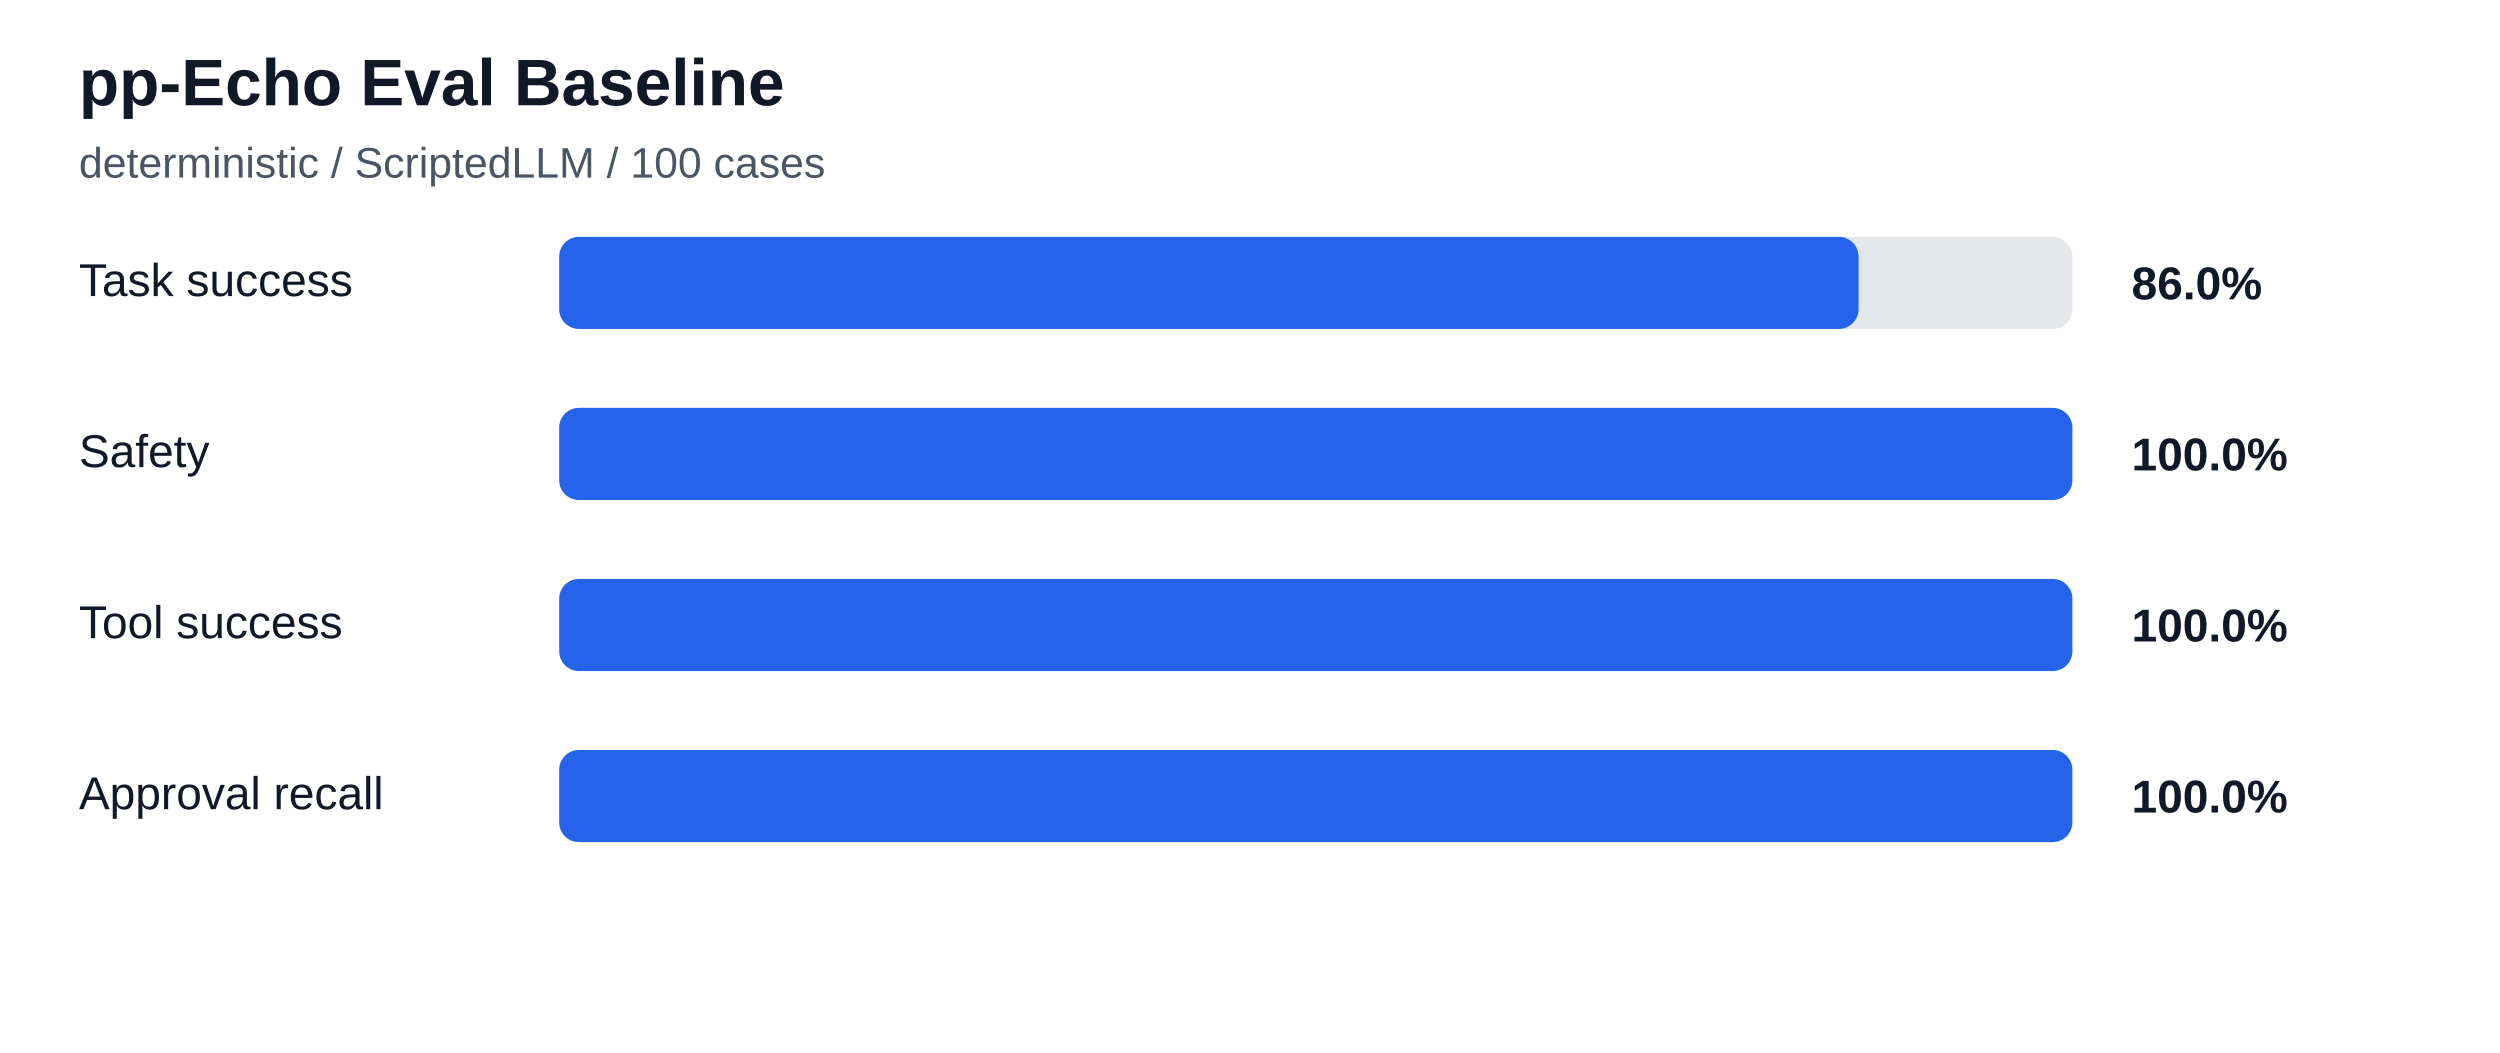
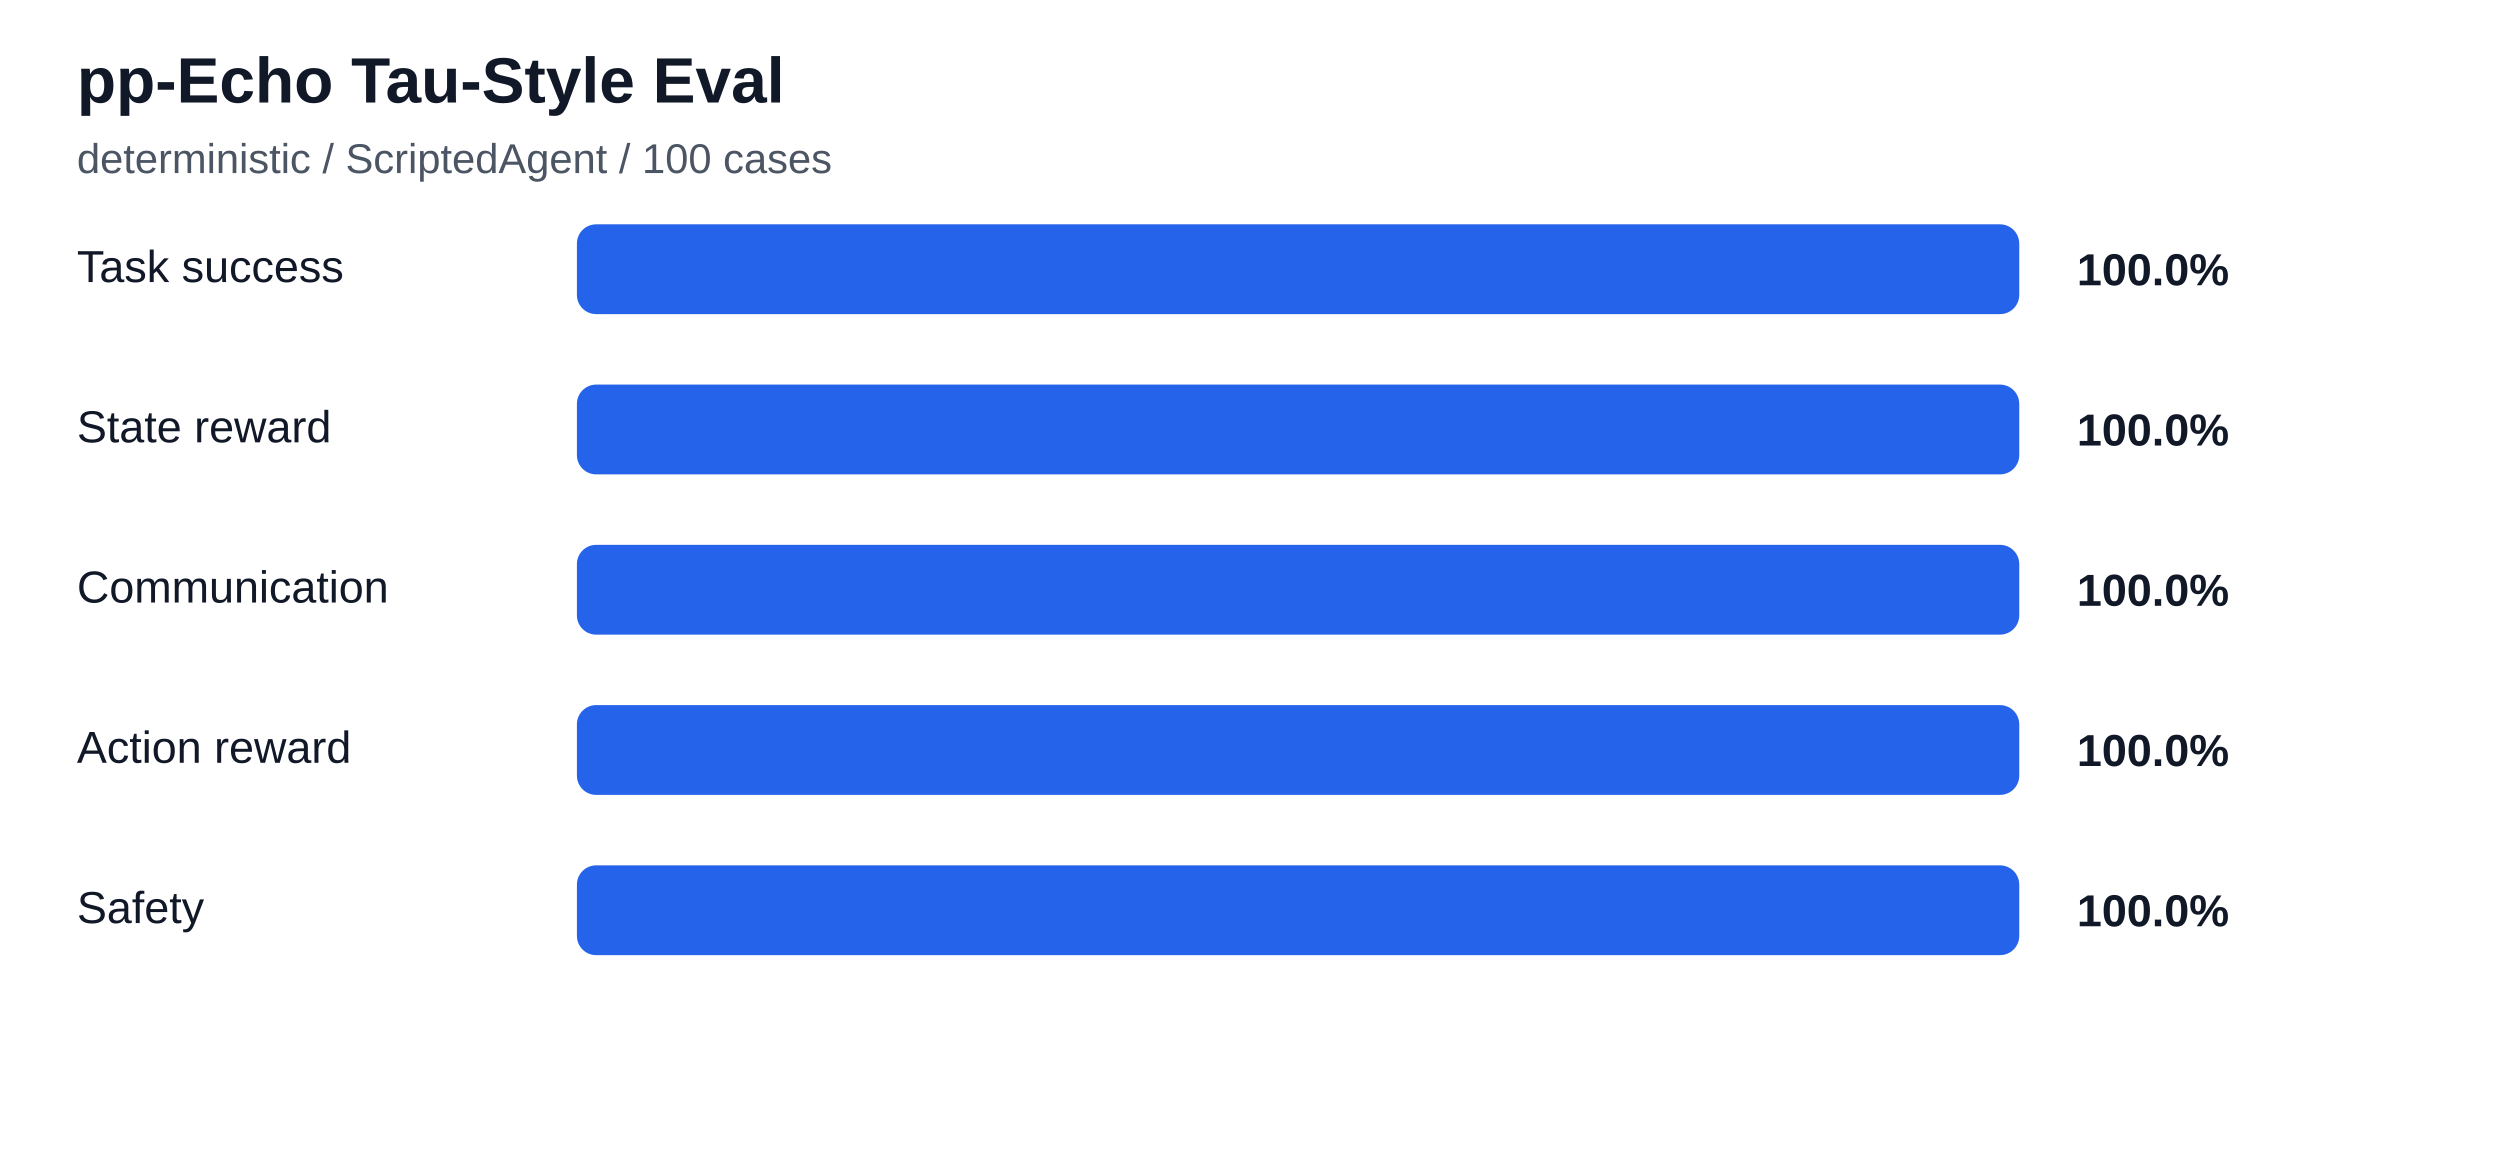
- <svg xmlns="http://www.w3.org/2000/svg" width="760" height="320" viewBox="0 0 760 320">
+ <svg xmlns="http://www.w3.org/2000/svg" width="780" height="360" viewBox="0 0 780 360">
  <style>
    .bg { fill: #ffffff; }
    .title { font: 700 20px Arial, sans-serif; fill: #111827; }
    .meta { font: 13px Arial, sans-serif; fill: #4b5563; }
    .label { font: 14px Arial, sans-serif; fill: #111827; }
    .value { font: 700 14px Arial, sans-serif; fill: #111827; }
    .track { fill: #e5e7eb; }
    .bar { fill: #2563eb; }
  </style>
  <rect class="bg" width="100%" height="100%" />
-   <text x="24" y="32" class="title">pp-Echo Eval Baseline</text>
-   <text x="24" y="54" class="meta">deterministic / ScriptedLLM / 100 cases</text>
-   <text x="24" y="90" class="label">Task success</text>
-   <rect x="170" y="72" width="460" height="28" rx="6" class="track" />
-   <rect x="170" y="72" width="395" height="28" rx="6" class="bar" />
-   <text x="648" y="91" class="value">86.0%</text>
-   <text x="24" y="142" class="label">Safety</text>
-   <rect x="170" y="124" width="460" height="28" rx="6" class="track" />
-   <rect x="170" y="124" width="460" height="28" rx="6" class="bar" />
-   <text x="648" y="143" class="value">100.0%</text>
-   <text x="24" y="194" class="label">Tool success</text>
-   <rect x="170" y="176" width="460" height="28" rx="6" class="track" />
-   <rect x="170" y="176" width="460" height="28" rx="6" class="bar" />
-   <text x="648" y="195" class="value">100.0%</text>
-   <text x="24" y="246" class="label">Approval recall</text>
-   <rect x="170" y="228" width="460" height="28" rx="6" class="track" />
-   <rect x="170" y="228" width="460" height="28" rx="6" class="bar" />
-   <text x="648" y="247" class="value">100.0%</text>
+   <text x="24" y="32" class="title">pp-Echo Tau-Style Eval</text>
+   <text x="24" y="54" class="meta">deterministic / ScriptedAgent / 100 cases</text>
+   <text x="24" y="88" class="label">Task success</text>
+   <rect x="180" y="70" width="450" height="28" rx="6" class="track" />
+   <rect x="180" y="70" width="450" height="28" rx="6" class="bar" />
+   <text x="648" y="89" class="value">100.0%</text>
+   <text x="24" y="138" class="label">State reward</text>
+   <rect x="180" y="120" width="450" height="28" rx="6" class="track" />
+   <rect x="180" y="120" width="450" height="28" rx="6" class="bar" />
+   <text x="648" y="139" class="value">100.0%</text>
+   <text x="24" y="188" class="label">Communication</text>
+   <rect x="180" y="170" width="450" height="28" rx="6" class="track" />
+   <rect x="180" y="170" width="450" height="28" rx="6" class="bar" />
+   <text x="648" y="189" class="value">100.0%</text>
+   <text x="24" y="238" class="label">Action reward</text>
+   <rect x="180" y="220" width="450" height="28" rx="6" class="track" />
+   <rect x="180" y="220" width="450" height="28" rx="6" class="bar" />
+   <text x="648" y="239" class="value">100.0%</text>
+   <text x="24" y="288" class="label">Safety</text>
+   <rect x="180" y="270" width="450" height="28" rx="6" class="track" />
+   <rect x="180" y="270" width="450" height="28" rx="6" class="bar" />
+   <text x="648" y="289" class="value">100.0%</text>
</svg>
